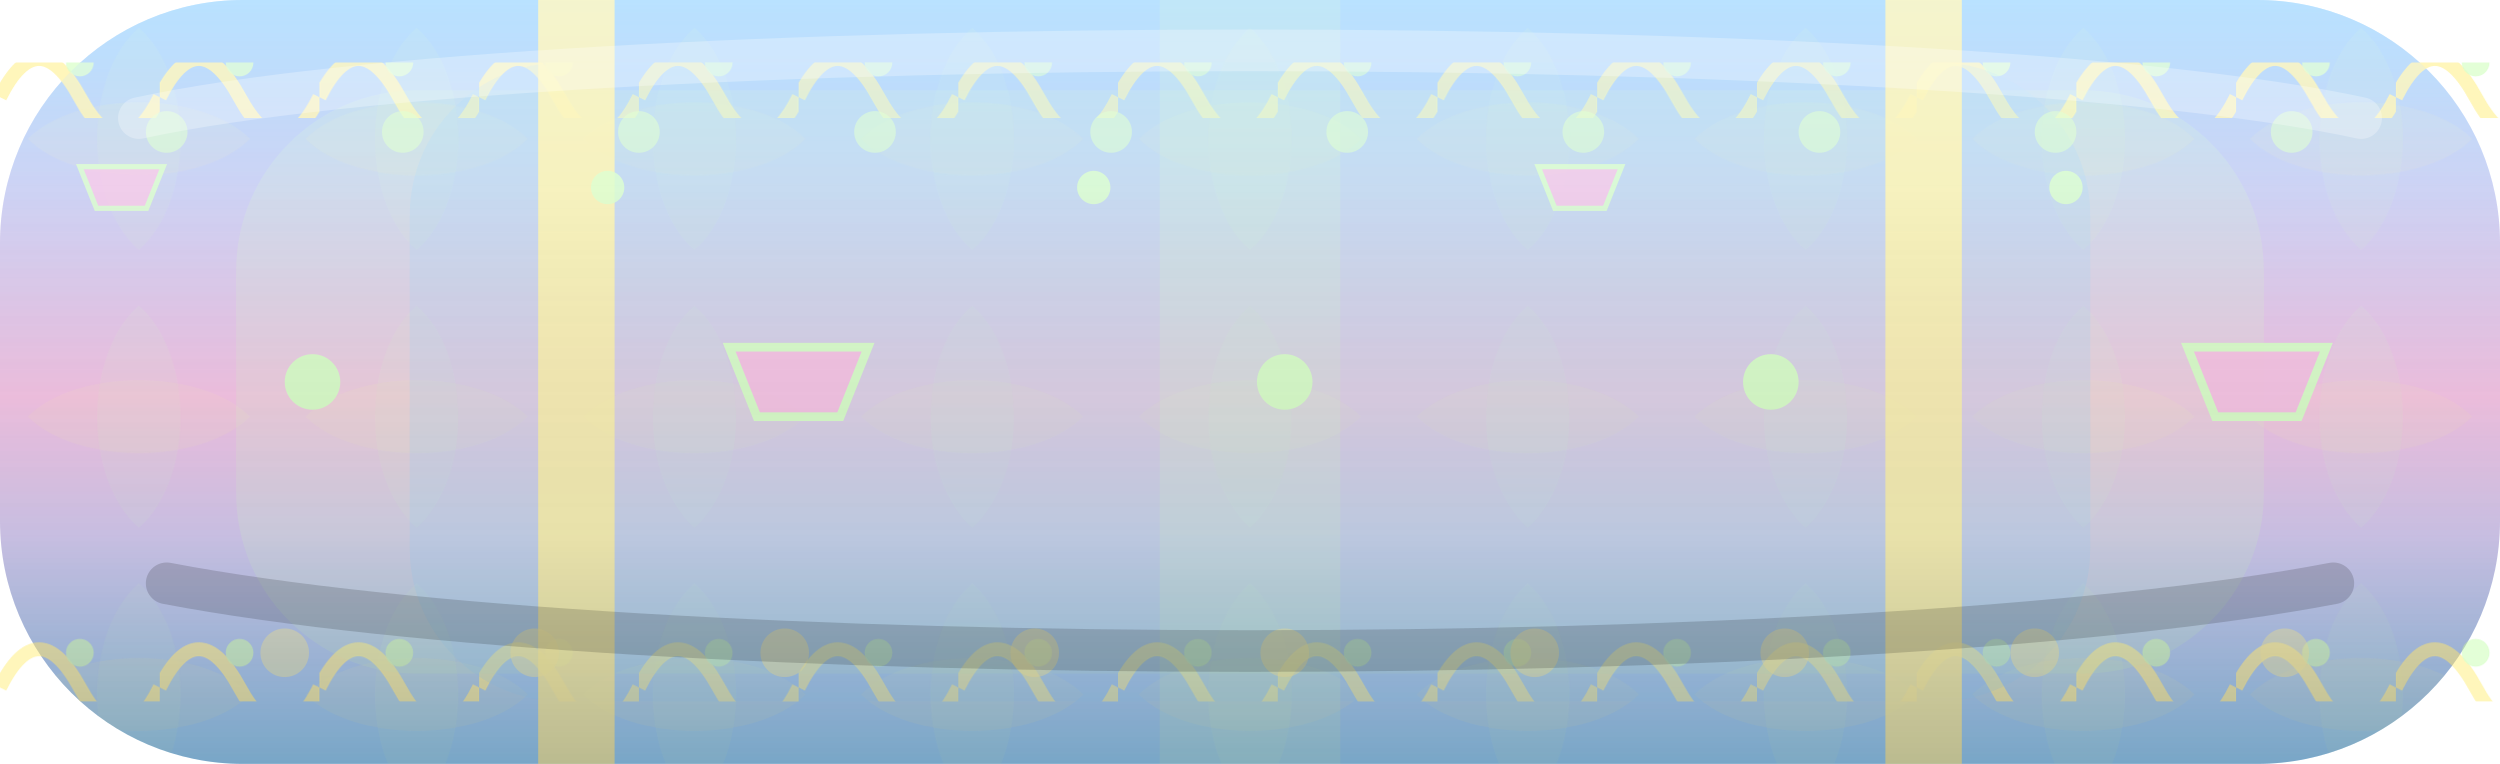
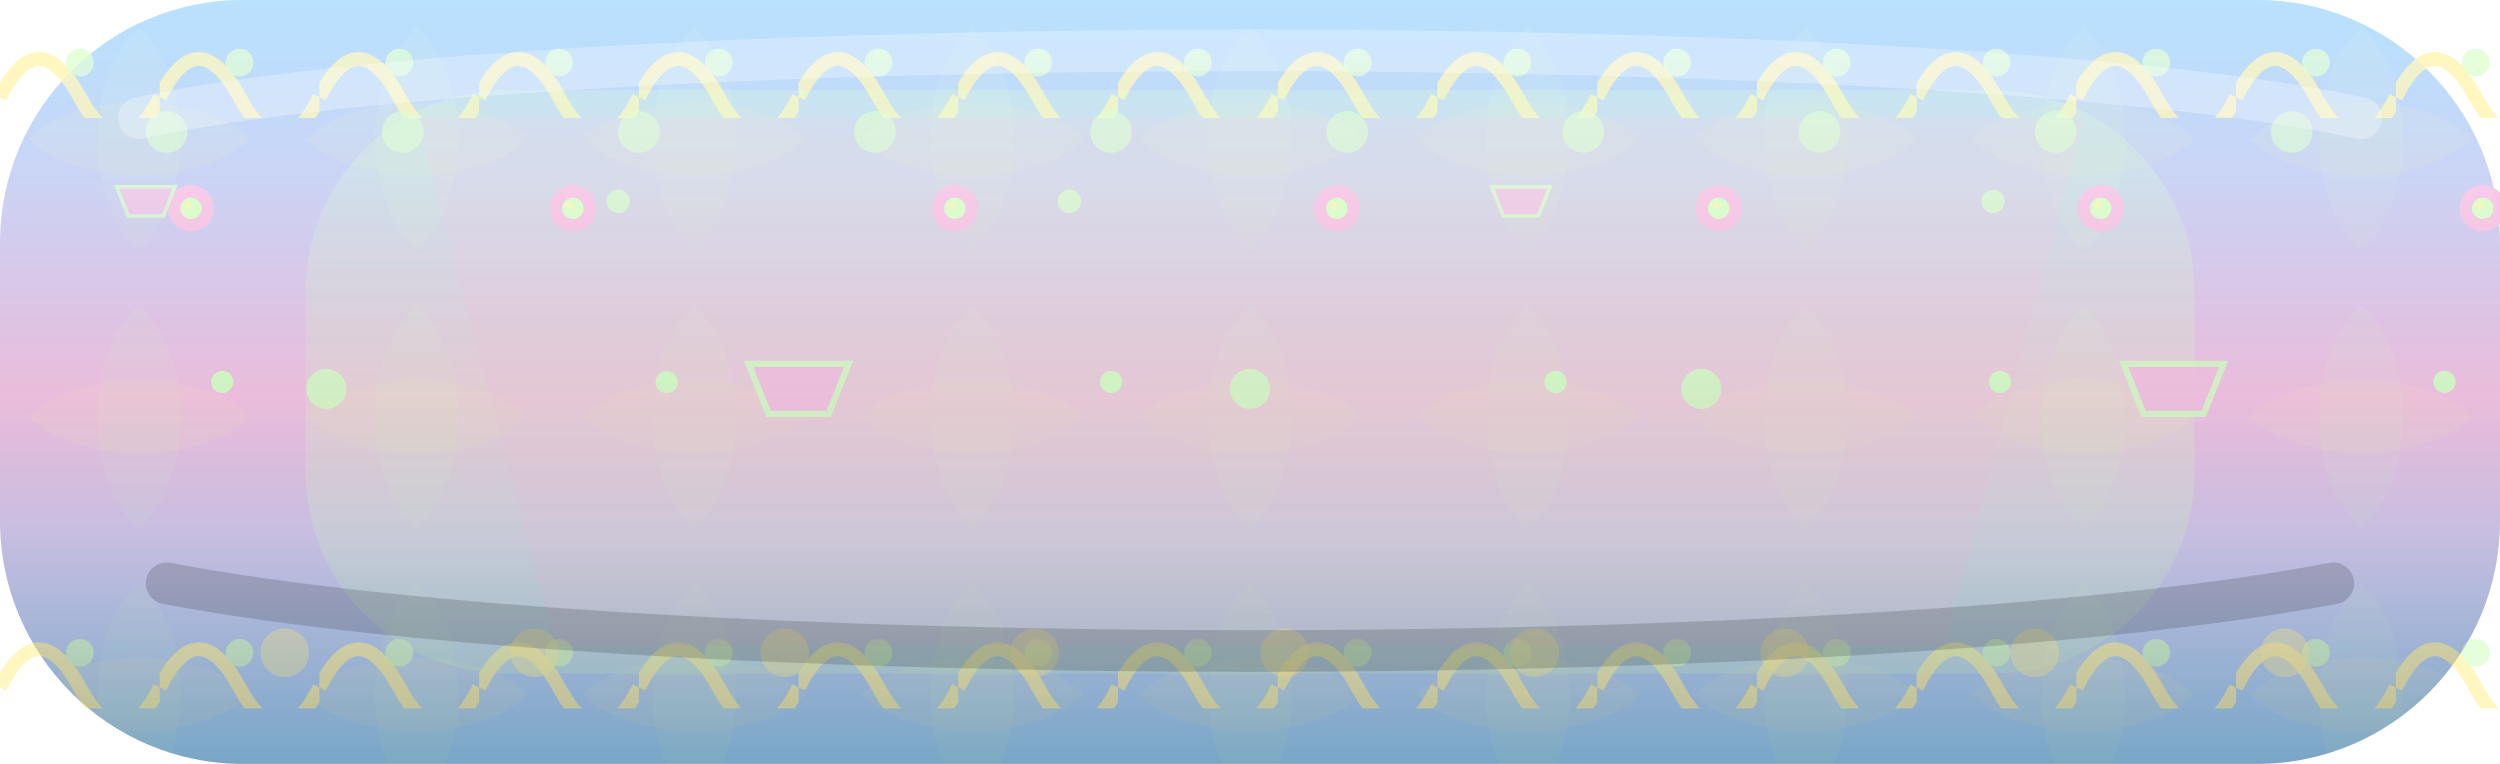
<svg xmlns="http://www.w3.org/2000/svg" width="720" height="220" viewBox="0 0 720 220">
  <defs>
    <linearGradient id="bg" x1="0" y1="0" x2="0" y2="1">
      <stop offset="0%" stop-color="#9bd5ff" />
      <stop offset="52%" stop-color="#f7c4e6" />
      <stop offset="100%" stop-color="#9bd5ff" />
    </linearGradient>
    <linearGradient id="satin" x1="0" y1="0" x2="0" y2="1">
      <stop offset="0%" stop-color="rgba(255,255,255,0.30)" />
      <stop offset="24%" stop-color="rgba(255,255,255,0.12)" />
      <stop offset="70%" stop-color="rgba(0,0,0,0.06)" />
      <stop offset="100%" stop-color="rgba(0,0,0,0.22)" />
    </linearGradient>
    <pattern id="brocade-easter3" width="80" height="80" patternUnits="userSpaceOnUse">
      <path d="M 40 8 C 56 22, 56 58, 40 72 C 24 58, 24 22, 40 8 Z" fill="#d9ffca" opacity="0.10" />
      <path d="M 8 40 C 22 26, 58 26, 72 40 C 58 54, 22 54, 8 40 Z" fill="#fff4ab" opacity="0.10" />
    </pattern>
    <pattern id="trim-easter3" width="46" height="34" patternUnits="userSpaceOnUse">
      <path d="M 0 28 Q 11 6 23 28 T 46 28" stroke="#fff4ab" stroke-width="4" fill="none" opacity="0.85" />
      <circle cx="23" cy="18" r="4" fill="#d9ffca" opacity="0.8" />
    </pattern>
  </defs>
  <rect width="720" height="220" rx="70" fill="url(#bg)" />
  <rect x="0" y="0" width="720" height="220" rx="70" fill="url(#brocade-easter3)" />
-   <rect x="0" y="18" width="720" height="24" fill="url(#trim-easter3)" opacity="0.95" />
-   <rect x="0" y="178" width="720" height="24" fill="url(#trim-easter3)" opacity="0.95" />
-   <rect x="68" y="26" width="584" height="168" rx="52" fill="#d9ffca" opacity="0.18" />
-   <rect x="118" y="18" width="484" height="184" rx="44" fill="#9bd5ff" opacity="0.22" />
-   <rect x="155" y="0" width="22" height="220" fill="#fff4ab" opacity="0.85" />
-   <rect x="543" y="0" width="22" height="220" fill="#fff4ab" opacity="0.85" />
-   <rect x="334" y="0" width="52" height="220" fill="#d9ffca" opacity="0.18" />
-   <g opacity="0.98">
-     <circle cx="90" cy="110" r="8" fill="#d9ffca" />
-     <g transform="translate(230 110)">
-       <path d="M -20 -10 L 20 -10 L 12 10 L -12 10 Z" fill="#f7c4e6" stroke="#d9ffca" stroke-width="2.5" />
+   <rect x="0" y="14" width="720" height="22" fill="url(#trim-easter3)" opacity="0.90" />
+   <rect x="0" y="184" width="720" height="22" fill="url(#trim-easter3)" opacity="0.90" />
+   <rect x="88" y="26" width="544" height="168" rx="58" fill="#d9ffca" opacity="0.26" />
+   <path d="M 120 34 L 600 34 L 560 186 L 160 186 Z" fill="#f7c4e6" opacity="0.18" />
+   <circle cx="64" cy="110" r="3.2" fill="#d9ffca" />
+   <circle cx="192" cy="110" r="3.2" fill="#d9ffca" />
+   <circle cx="320" cy="110" r="3.2" fill="#d9ffca" />
+   <circle cx="448" cy="110" r="3.2" fill="#d9ffca" />
+   <circle cx="576" cy="110" r="3.2" fill="#d9ffca" />
+   <circle cx="704" cy="110" r="3.2" fill="#d9ffca" />
+   <g transform="translate(55 60)">
+     <ellipse cx="3.92" cy="0" rx="2.8" ry="3.92" fill="#f7c4e6" opacity="0.95" transform="rotate(0 3.92 0)" />
+     <ellipse cx="2.772" cy="2.772" rx="2.8" ry="3.92" fill="#f7c4e6" opacity="0.95" transform="rotate(45 2.771859 2.771859)" />
+     <ellipse cx="2.4003077263288124e-16" cy="3.92" rx="2.8" ry="3.92" fill="#f7c4e6" opacity="0.95" transform="rotate(90 2.4003077263288124e-16 3.92)" />
+     <ellipse cx="-2.772" cy="2.772" rx="2.8" ry="3.92" fill="#f7c4e6" opacity="0.95" transform="rotate(135 -2.771859 2.771859)" />
+     <ellipse cx="-3.92" cy="4.800615452657625e-16" rx="2.8" ry="3.92" fill="#f7c4e6" opacity="0.95" transform="rotate(180 -3.92 4.800615452657625e-16)" />
+     <ellipse cx="-2.772" cy="-2.772" rx="2.8" ry="3.92" fill="#f7c4e6" opacity="0.95" transform="rotate(225 -2.771859 -2.771859)" />
+     <ellipse cx="-7.200923178986438e-16" cy="-3.92" rx="2.8" ry="3.92" fill="#f7c4e6" opacity="0.95" transform="rotate(270 -7.200923178986438e-16 -3.92)" />
+     <ellipse cx="2.772" cy="-2.772" rx="2.8" ry="3.92" fill="#f7c4e6" opacity="0.95" transform="rotate(315 2.771859 -2.771859)" />
+     <circle cx="0" cy="0" r="3.08" fill="#d9ffca" />
+     <circle cx="-0.84" cy="-0.84" r="1.12" fill="#fff4ab" opacity="0.65" />
+   </g>
+   <g transform="translate(165 60)">
+     <ellipse cx="3.92" cy="0" rx="2.8" ry="3.92" fill="#f7c4e6" opacity="0.95" transform="rotate(0 3.92 0)" />
+     <ellipse cx="2.772" cy="2.772" rx="2.8" ry="3.92" fill="#f7c4e6" opacity="0.95" transform="rotate(45 2.771859 2.771859)" />
+     <ellipse cx="2.4003077263288124e-16" cy="3.92" rx="2.8" ry="3.92" fill="#f7c4e6" opacity="0.95" transform="rotate(90 2.4003077263288124e-16 3.92)" />
+     <ellipse cx="-2.772" cy="2.772" rx="2.8" ry="3.92" fill="#f7c4e6" opacity="0.95" transform="rotate(135 -2.771859 2.771859)" />
+     <ellipse cx="-3.92" cy="4.800615452657625e-16" rx="2.8" ry="3.92" fill="#f7c4e6" opacity="0.95" transform="rotate(180 -3.92 4.800615452657625e-16)" />
+     <ellipse cx="-2.772" cy="-2.772" rx="2.8" ry="3.92" fill="#f7c4e6" opacity="0.95" transform="rotate(225 -2.771859 -2.771859)" />
+     <ellipse cx="-7.200923178986438e-16" cy="-3.92" rx="2.8" ry="3.92" fill="#f7c4e6" opacity="0.95" transform="rotate(270 -7.200923178986438e-16 -3.92)" />
+     <ellipse cx="2.772" cy="-2.772" rx="2.8" ry="3.92" fill="#f7c4e6" opacity="0.95" transform="rotate(315 2.771859 -2.771859)" />
+     <circle cx="0" cy="0" r="3.08" fill="#d9ffca" />
+     <circle cx="-0.84" cy="-0.84" r="1.12" fill="#fff4ab" opacity="0.65" />
+   </g>
+   <g transform="translate(275 60)">
+     <ellipse cx="3.92" cy="0" rx="2.8" ry="3.92" fill="#f7c4e6" opacity="0.95" transform="rotate(0 3.92 0)" />
+     <ellipse cx="2.772" cy="2.772" rx="2.8" ry="3.92" fill="#f7c4e6" opacity="0.95" transform="rotate(45 2.771859 2.771859)" />
+     <ellipse cx="2.4003077263288124e-16" cy="3.92" rx="2.8" ry="3.92" fill="#f7c4e6" opacity="0.95" transform="rotate(90 2.4003077263288124e-16 3.92)" />
+     <ellipse cx="-2.772" cy="2.772" rx="2.8" ry="3.92" fill="#f7c4e6" opacity="0.95" transform="rotate(135 -2.771859 2.771859)" />
+     <ellipse cx="-3.92" cy="4.800615452657625e-16" rx="2.8" ry="3.92" fill="#f7c4e6" opacity="0.95" transform="rotate(180 -3.92 4.800615452657625e-16)" />
+     <ellipse cx="-2.772" cy="-2.772" rx="2.8" ry="3.92" fill="#f7c4e6" opacity="0.95" transform="rotate(225 -2.771859 -2.771859)" />
+     <ellipse cx="-7.200923178986438e-16" cy="-3.92" rx="2.8" ry="3.92" fill="#f7c4e6" opacity="0.95" transform="rotate(270 -7.200923178986438e-16 -3.92)" />
+     <ellipse cx="2.772" cy="-2.772" rx="2.8" ry="3.92" fill="#f7c4e6" opacity="0.95" transform="rotate(315 2.771859 -2.771859)" />
+     <circle cx="0" cy="0" r="3.08" fill="#d9ffca" />
+     <circle cx="-0.84" cy="-0.84" r="1.12" fill="#fff4ab" opacity="0.65" />
+   </g>
+   <g transform="translate(385 60)">
+     <ellipse cx="3.92" cy="0" rx="2.8" ry="3.92" fill="#f7c4e6" opacity="0.95" transform="rotate(0 3.92 0)" />
+     <ellipse cx="2.772" cy="2.772" rx="2.8" ry="3.92" fill="#f7c4e6" opacity="0.95" transform="rotate(45 2.771859 2.771859)" />
+     <ellipse cx="2.4003077263288124e-16" cy="3.92" rx="2.8" ry="3.92" fill="#f7c4e6" opacity="0.95" transform="rotate(90 2.4003077263288124e-16 3.92)" />
+     <ellipse cx="-2.772" cy="2.772" rx="2.8" ry="3.92" fill="#f7c4e6" opacity="0.95" transform="rotate(135 -2.771859 2.771859)" />
+     <ellipse cx="-3.92" cy="4.800615452657625e-16" rx="2.8" ry="3.92" fill="#f7c4e6" opacity="0.95" transform="rotate(180 -3.92 4.800615452657625e-16)" />
+     <ellipse cx="-2.772" cy="-2.772" rx="2.8" ry="3.92" fill="#f7c4e6" opacity="0.95" transform="rotate(225 -2.771859 -2.771859)" />
+     <ellipse cx="-7.200923178986438e-16" cy="-3.92" rx="2.8" ry="3.92" fill="#f7c4e6" opacity="0.95" transform="rotate(270 -7.200923178986438e-16 -3.92)" />
+     <ellipse cx="2.772" cy="-2.772" rx="2.8" ry="3.92" fill="#f7c4e6" opacity="0.95" transform="rotate(315 2.771859 -2.771859)" />
+     <circle cx="0" cy="0" r="3.08" fill="#d9ffca" />
+     <circle cx="-0.84" cy="-0.84" r="1.12" fill="#fff4ab" opacity="0.65" />
+   </g>
+   <g transform="translate(495 60)">
+     <ellipse cx="3.92" cy="0" rx="2.8" ry="3.92" fill="#f7c4e6" opacity="0.95" transform="rotate(0 3.92 0)" />
+     <ellipse cx="2.772" cy="2.772" rx="2.8" ry="3.92" fill="#f7c4e6" opacity="0.95" transform="rotate(45 2.771859 2.771859)" />
+     <ellipse cx="2.4003077263288124e-16" cy="3.92" rx="2.8" ry="3.92" fill="#f7c4e6" opacity="0.95" transform="rotate(90 2.4003077263288124e-16 3.92)" />
+     <ellipse cx="-2.772" cy="2.772" rx="2.8" ry="3.92" fill="#f7c4e6" opacity="0.95" transform="rotate(135 -2.771859 2.771859)" />
+     <ellipse cx="-3.92" cy="4.800615452657625e-16" rx="2.8" ry="3.92" fill="#f7c4e6" opacity="0.95" transform="rotate(180 -3.92 4.800615452657625e-16)" />
+     <ellipse cx="-2.772" cy="-2.772" rx="2.8" ry="3.92" fill="#f7c4e6" opacity="0.95" transform="rotate(225 -2.771859 -2.771859)" />
+     <ellipse cx="-7.200923178986438e-16" cy="-3.92" rx="2.8" ry="3.92" fill="#f7c4e6" opacity="0.95" transform="rotate(270 -7.200923178986438e-16 -3.92)" />
+     <ellipse cx="2.772" cy="-2.772" rx="2.8" ry="3.92" fill="#f7c4e6" opacity="0.95" transform="rotate(315 2.771859 -2.771859)" />
+     <circle cx="0" cy="0" r="3.08" fill="#d9ffca" />
+     <circle cx="-0.84" cy="-0.84" r="1.12" fill="#fff4ab" opacity="0.65" />
+   </g>
+   <g transform="translate(605 60)">
+     <ellipse cx="3.92" cy="0" rx="2.8" ry="3.92" fill="#f7c4e6" opacity="0.95" transform="rotate(0 3.92 0)" />
+     <ellipse cx="2.772" cy="2.772" rx="2.8" ry="3.92" fill="#f7c4e6" opacity="0.95" transform="rotate(45 2.771859 2.771859)" />
+     <ellipse cx="2.4003077263288124e-16" cy="3.92" rx="2.8" ry="3.92" fill="#f7c4e6" opacity="0.95" transform="rotate(90 2.4003077263288124e-16 3.92)" />
+     <ellipse cx="-2.772" cy="2.772" rx="2.8" ry="3.92" fill="#f7c4e6" opacity="0.95" transform="rotate(135 -2.771859 2.771859)" />
+     <ellipse cx="-3.92" cy="4.800615452657625e-16" rx="2.8" ry="3.92" fill="#f7c4e6" opacity="0.95" transform="rotate(180 -3.92 4.800615452657625e-16)" />
+     <ellipse cx="-2.772" cy="-2.772" rx="2.8" ry="3.92" fill="#f7c4e6" opacity="0.95" transform="rotate(225 -2.771859 -2.771859)" />
+     <ellipse cx="-7.200923178986438e-16" cy="-3.92" rx="2.8" ry="3.92" fill="#f7c4e6" opacity="0.95" transform="rotate(270 -7.200923178986438e-16 -3.92)" />
+     <ellipse cx="2.772" cy="-2.772" rx="2.8" ry="3.92" fill="#f7c4e6" opacity="0.95" transform="rotate(315 2.771859 -2.771859)" />
+     <circle cx="0" cy="0" r="3.08" fill="#d9ffca" />
+     <circle cx="-0.84" cy="-0.84" r="1.12" fill="#fff4ab" opacity="0.65" />
+   </g>
+   <g transform="translate(715 60)">
+     <ellipse cx="3.92" cy="0" rx="2.8" ry="3.92" fill="#f7c4e6" opacity="0.95" transform="rotate(0 3.92 0)" />
+     <ellipse cx="2.772" cy="2.772" rx="2.8" ry="3.92" fill="#f7c4e6" opacity="0.95" transform="rotate(45 2.771859 2.771859)" />
+     <ellipse cx="2.4003077263288124e-16" cy="3.92" rx="2.8" ry="3.92" fill="#f7c4e6" opacity="0.95" transform="rotate(90 2.4003077263288124e-16 3.92)" />
+     <ellipse cx="-2.772" cy="2.772" rx="2.8" ry="3.92" fill="#f7c4e6" opacity="0.95" transform="rotate(135 -2.771859 2.771859)" />
+     <ellipse cx="-3.92" cy="4.800615452657625e-16" rx="2.8" ry="3.92" fill="#f7c4e6" opacity="0.95" transform="rotate(180 -3.92 4.800615452657625e-16)" />
+     <ellipse cx="-2.772" cy="-2.772" rx="2.8" ry="3.92" fill="#f7c4e6" opacity="0.95" transform="rotate(225 -2.771859 -2.771859)" />
+     <ellipse cx="-7.200923178986438e-16" cy="-3.92" rx="2.8" ry="3.92" fill="#f7c4e6" opacity="0.95" transform="rotate(270 -7.200923178986438e-16 -3.92)" />
+     <ellipse cx="2.772" cy="-2.772" rx="2.8" ry="3.92" fill="#f7c4e6" opacity="0.95" transform="rotate(315 2.771859 -2.771859)" />
+     <circle cx="0" cy="0" r="3.08" fill="#d9ffca" />
+     <circle cx="-0.84" cy="-0.84" r="1.12" fill="#fff4ab" opacity="0.65" />
+   </g>
+   <g opacity="0.74">
+     <g transform="translate(42 58)">
+       <path d="M -8.4 -4.2 L 8.4 -4.2 L 5.04 4.2 L -5.04 4.2 Z" fill="#f7c4e6" stroke="#d9ffca" stroke-width="1.05" />
    </g>
-     <circle cx="370" cy="110" r="8" fill="#d9ffca" />
-     <circle cx="510" cy="110" r="8" fill="#d9ffca" />
-     <g transform="translate(650 110)">
-       <path d="M -20 -10 L 20 -10 L 12 10 L -12 10 Z" fill="#f7c4e6" stroke="#d9ffca" stroke-width="2.5" />
+     <circle cx="178" cy="58" r="3.36" fill="#d9ffca" />
+     <circle cx="308" cy="58" r="3.36" fill="#d9ffca" />
+     <g transform="translate(438 58)">
+       <path d="M -8.4 -4.2 L 8.4 -4.2 L 5.04 4.2 L -5.04 4.2 Z" fill="#f7c4e6" stroke="#d9ffca" stroke-width="1.05" />
    </g>
+     <circle cx="574" cy="58" r="3.36" fill="#d9ffca" />
  </g>
-   <g opacity="0.82">
-     <g transform="translate(35 54)">
-       <path d="M -12 -6 L 12 -6 L 7.2 6 L -7.2 6 Z" fill="#f7c4e6" stroke="#d9ffca" stroke-width="1.5" />
+   <g opacity="0.88">
+     <circle cx="94" cy="112" r="5.76" fill="#d9ffca" />
+     <g transform="translate(230 112)">
+       <path d="M -14.4 -7.2 L 14.4 -7.2 L 8.64 7.2 L -8.64 7.2 Z" fill="#f7c4e6" stroke="#d9ffca" stroke-width="1.8" />
    </g>
-     <circle cx="175" cy="54" r="4.8" fill="#d9ffca" />
-     <circle cx="315" cy="54" r="4.8" fill="#d9ffca" />
-     <g transform="translate(455 54)">
-       <path d="M -12 -6 L 12 -6 L 7.2 6 L -7.2 6 Z" fill="#f7c4e6" stroke="#d9ffca" stroke-width="1.5" />
+     <circle cx="360" cy="112" r="5.76" fill="#d9ffca" />
+     <circle cx="490" cy="112" r="5.76" fill="#d9ffca" />
+     <g transform="translate(626 112)">
+       <path d="M -14.4 -7.2 L 14.4 -7.2 L 8.64 7.2 L -8.64 7.2 Z" fill="#f7c4e6" stroke="#d9ffca" stroke-width="1.8" />
    </g>
-     <circle cx="595" cy="54" r="4.8" fill="#d9ffca" />
  </g>
  <g opacity="0.82">
    <circle cx="48" cy="38" r="6" fill="#d9ffca" opacity="0.72" />
    <circle cx="116" cy="38" r="6" fill="#d9ffca" opacity="0.72" />
    <circle cx="184" cy="38" r="6" fill="#d9ffca" opacity="0.72" />
    <circle cx="252" cy="38" r="6" fill="#d9ffca" opacity="0.72" />
    <circle cx="320" cy="38" r="6" fill="#d9ffca" opacity="0.72" />
    <circle cx="388" cy="38" r="6" fill="#d9ffca" opacity="0.72" />
    <circle cx="456" cy="38" r="6" fill="#d9ffca" opacity="0.72" />
    <circle cx="524" cy="38" r="6" fill="#d9ffca" opacity="0.72" />
    <circle cx="592" cy="38" r="6" fill="#d9ffca" opacity="0.72" />
    <circle cx="660" cy="38" r="6" fill="#d9ffca" opacity="0.72" />
  </g>
  <g opacity="0.72">
    <circle cx="82" cy="188" r="7" fill="#fff4ab" opacity="0.65" />
    <circle cx="154" cy="188" r="7" fill="#fff4ab" opacity="0.65" />
    <circle cx="226" cy="188" r="7" fill="#fff4ab" opacity="0.65" />
    <circle cx="298" cy="188" r="7" fill="#fff4ab" opacity="0.65" />
    <circle cx="370" cy="188" r="7" fill="#fff4ab" opacity="0.65" />
    <circle cx="442" cy="188" r="7" fill="#fff4ab" opacity="0.65" />
    <circle cx="514" cy="188" r="7" fill="#fff4ab" opacity="0.65" />
    <circle cx="586" cy="188" r="7" fill="#fff4ab" opacity="0.65" />
    <circle cx="658" cy="188" r="7" fill="#fff4ab" opacity="0.65" />
  </g>
  <rect x="0" y="0" width="720" height="220" rx="70" fill="url(#satin)" />
  <path d="M 40 34 C 160 8, 560 8, 680 34" stroke="rgba(255,255,255,0.28)" stroke-width="12" stroke-linecap="round" fill="none" />
  <path d="M 48 168 C 184 194, 536 194, 672 168" stroke="rgba(0,0,0,0.16)" stroke-width="12" stroke-linecap="round" fill="none" />
</svg>
